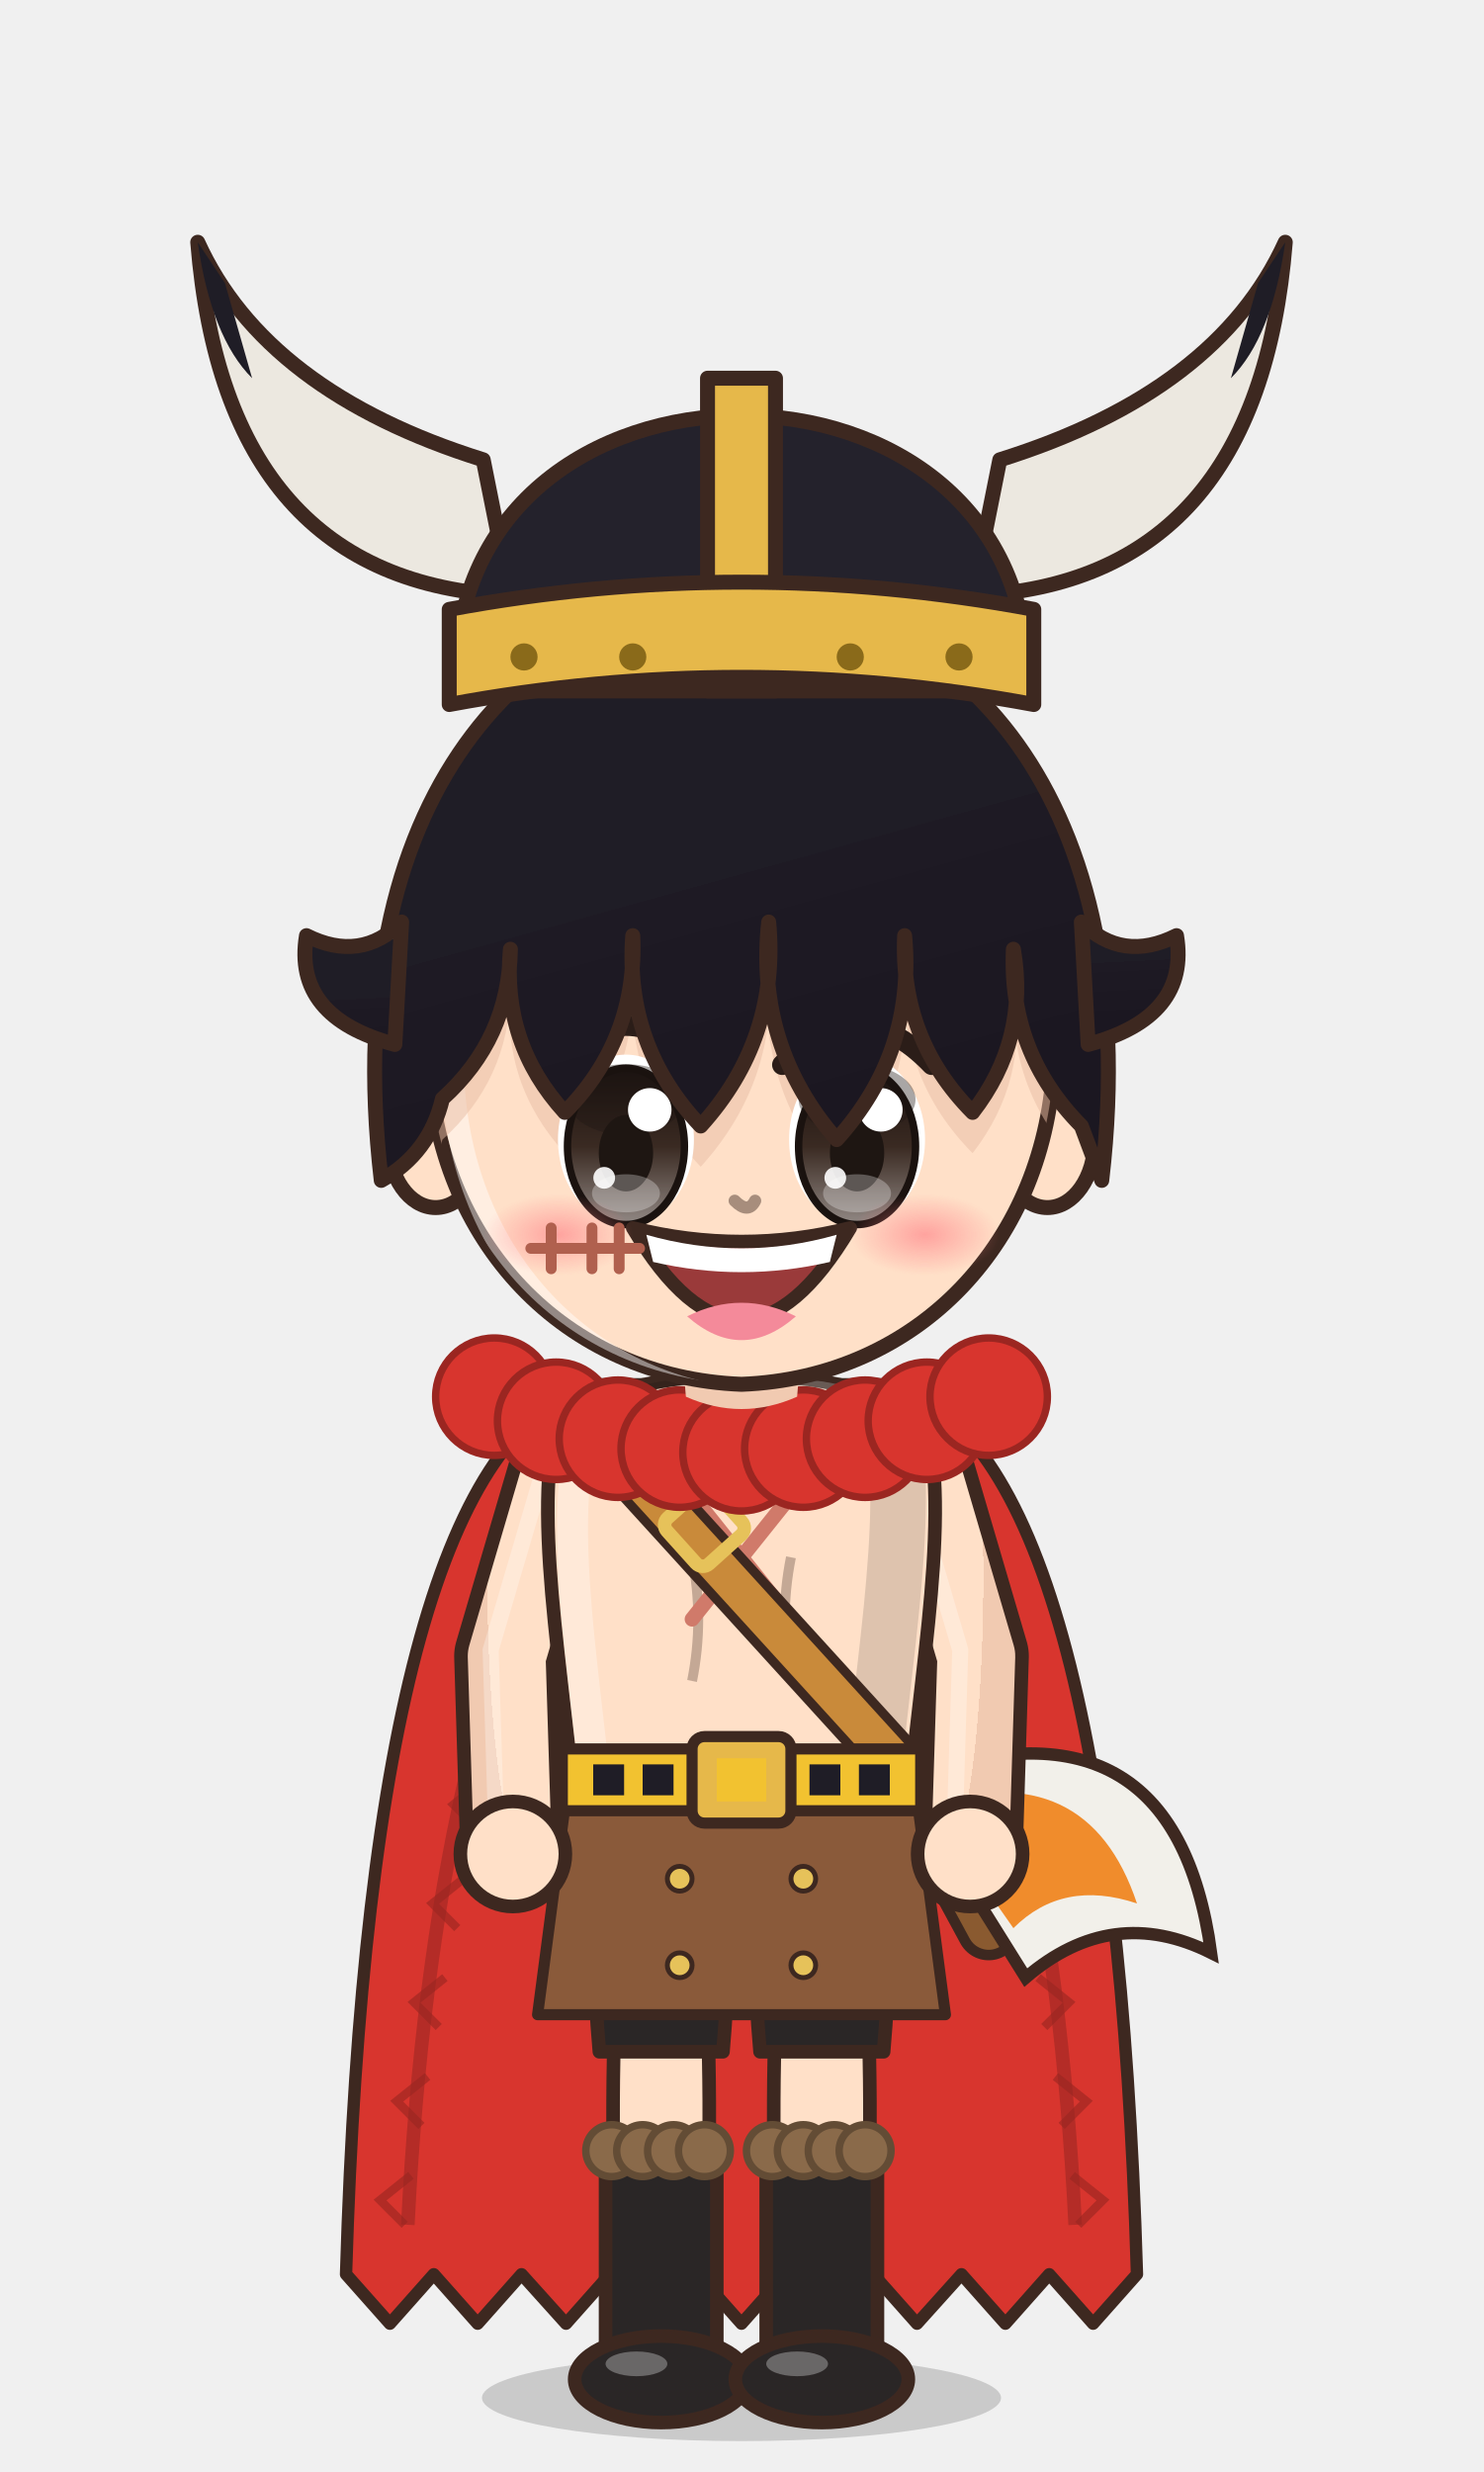
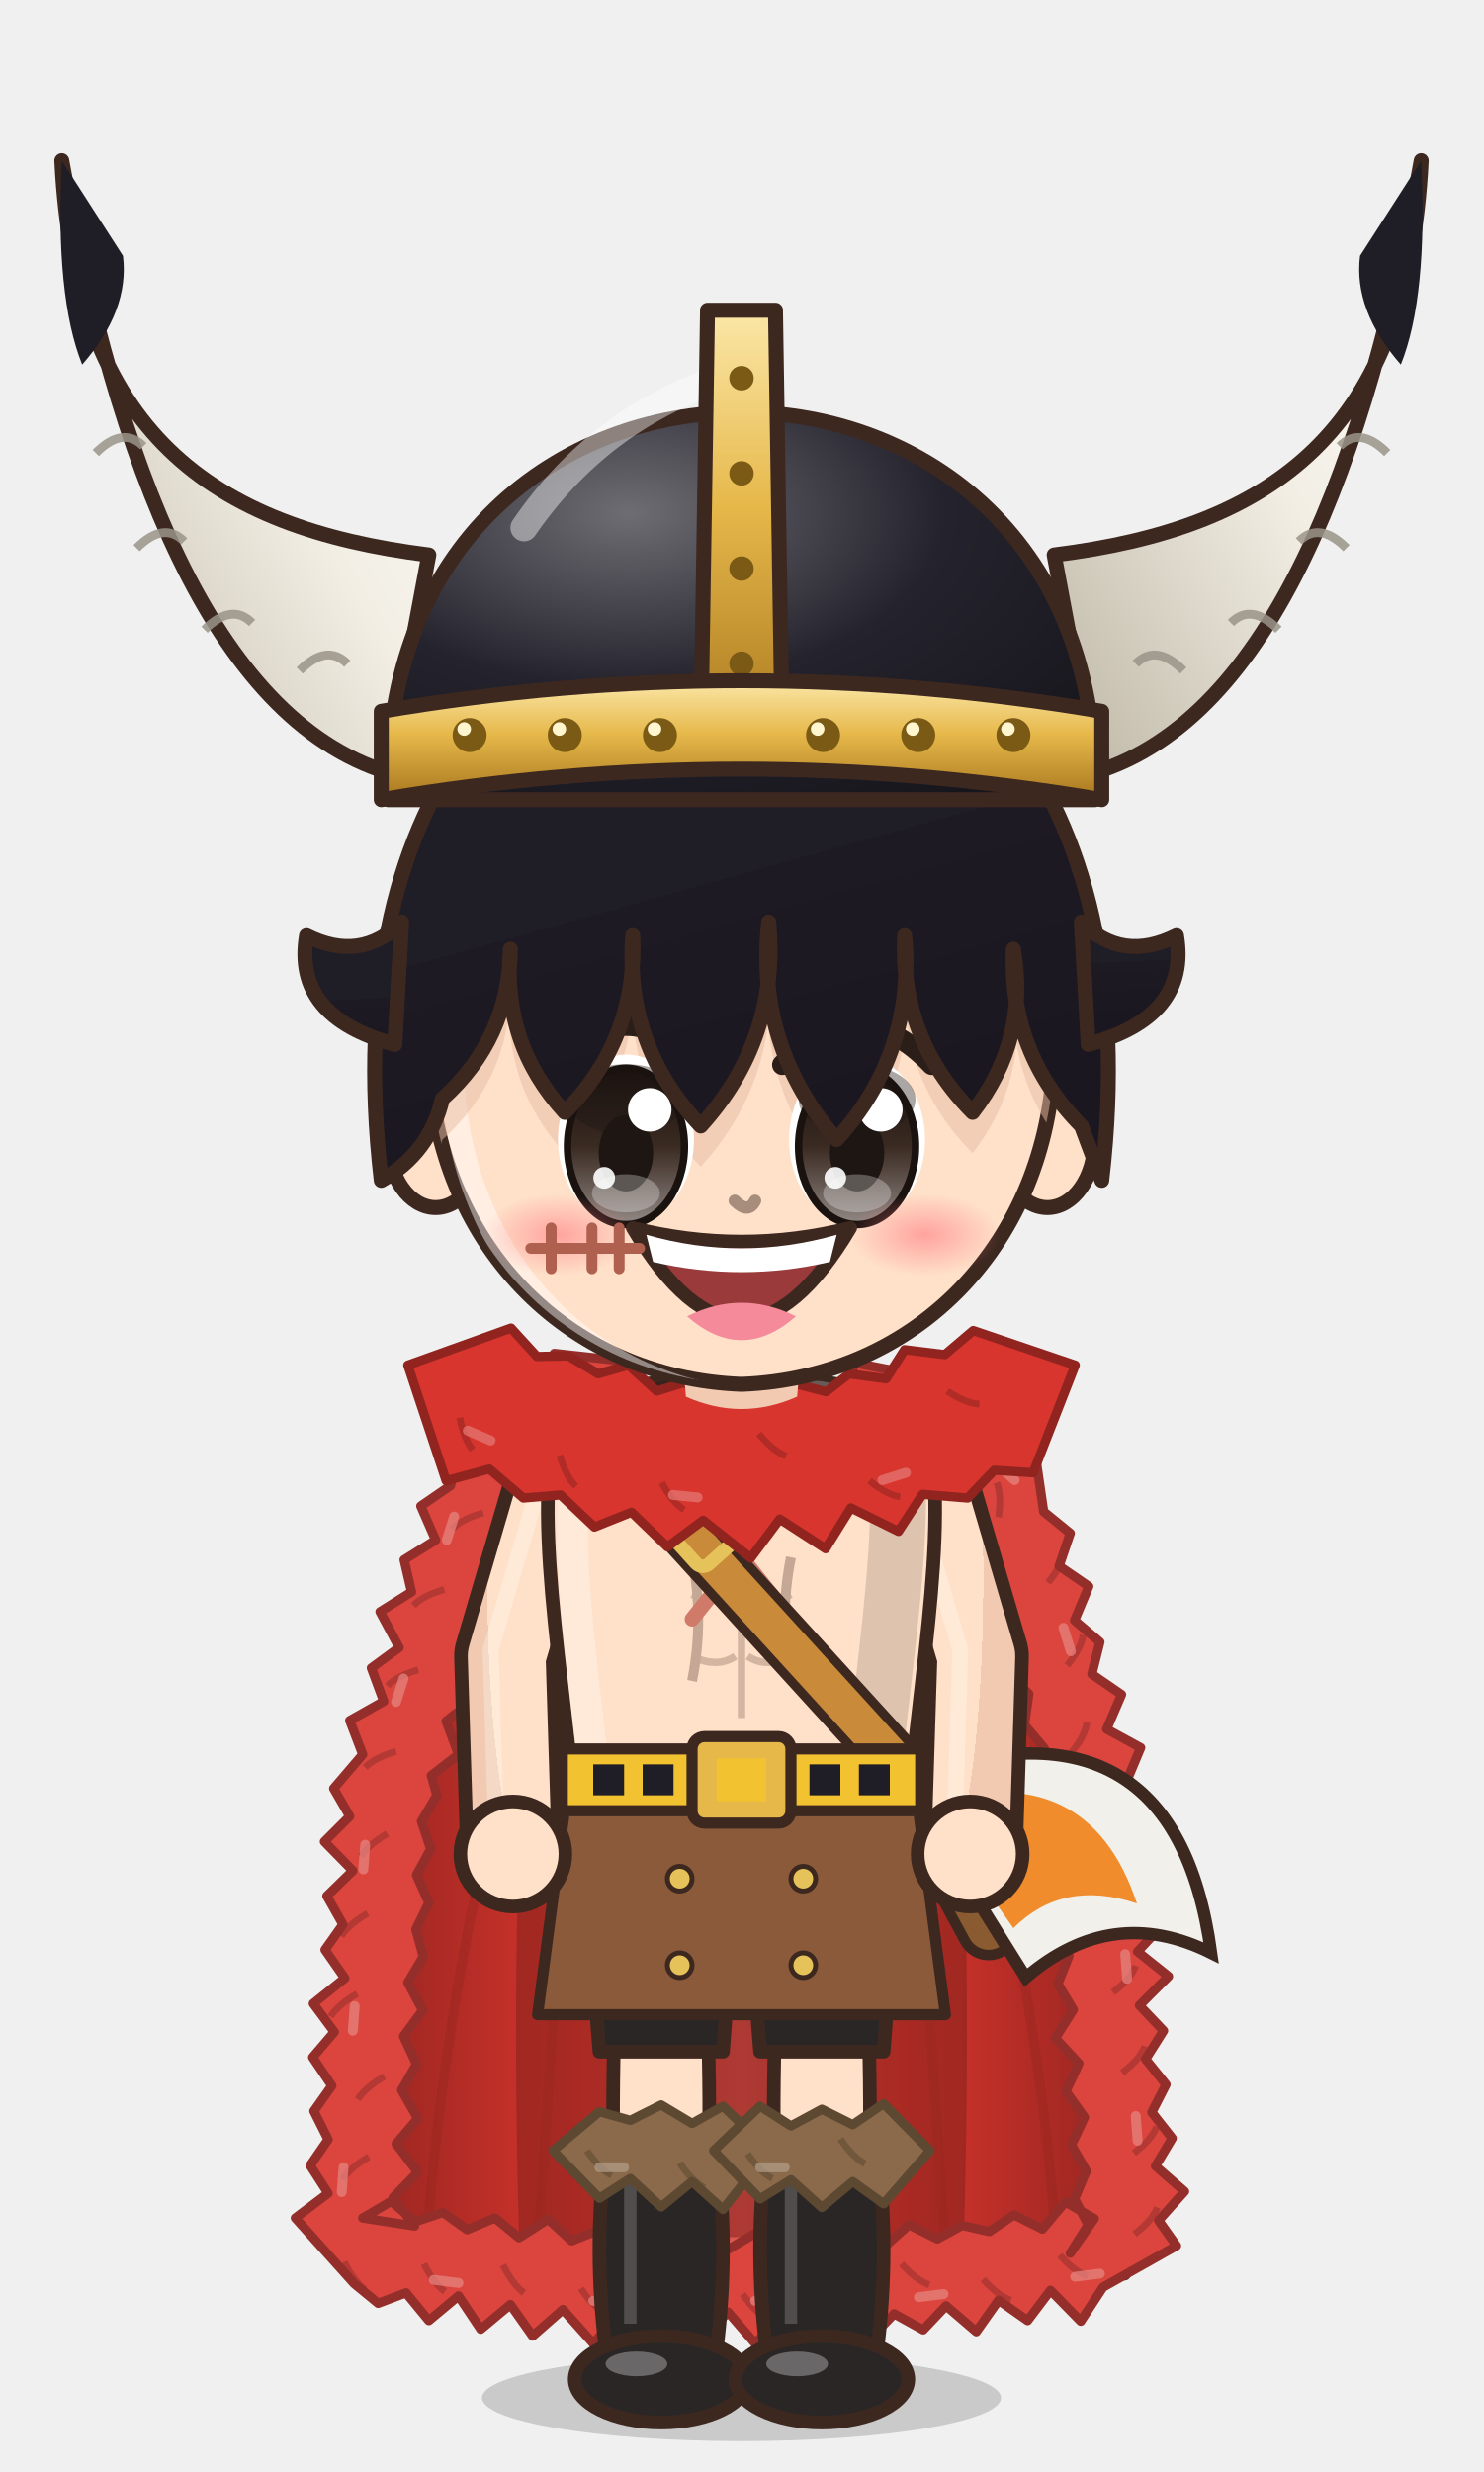
<svg xmlns="http://www.w3.org/2000/svg" viewBox="-120 -180 240 400" width="86.4" height="144.0">
  <defs>
    <linearGradient id="hair259" x1="0" y1="0" x2=".35" y2="1">
      <stop offset="0" stop-color="#424148" />
      <stop offset=".16" stop-color="#424148" />
      <stop offset=".16" stop-color="#1f1d26" />
      <stop offset=".58" stop-color="#1f1d26" />
      <stop offset=".58" stop-color="#1e1a24" />
      <stop offset="1" stop-color="#1b1721" />
    </linearGradient>
    <radialGradient id="skin259" cx=".4" cy=".32" r=".85">
      <stop offset="0" stop-color="#ffe0c8" />
      <stop offset=".84" stop-color="#ffe0c8" />
      <stop offset=".84" stop-color="#f1cab1" />
      <stop offset="1" stop-color="#f1cab1" />
    </radialGradient>
    <linearGradient id="cloth259" x1="0" y1="0" x2=".45" y2="1">
      <stop offset="0" stop-color="#ffe4d0" />
      <stop offset=".16" stop-color="#ffe4d0" />
      <stop offset=".16" stop-color="#ffe0c8" />
      <stop offset=".6" stop-color="#ffe0c8" />
      <stop offset=".6" stop-color="#eed5cb" />
      <stop offset="1" stop-color="#dac3ba" />
    </linearGradient>
    <linearGradient id="iris259" x1="0" y1="0" x2="0" y2="1">
      <stop offset="0" stop-color="#1a120f" />
      <stop offset=".5" stop-color="#3a2a22" />
      <stop offset="1" stop-color="#928985" />
    </linearGradient>
    <linearGradient id="gold259" x1="0" y1="0" x2="1" y2="1">
      <stop offset="0" stop-color="#f6d27a" />
      <stop offset=".55" stop-color="#d9a63a" />
      <stop offset="1" stop-color="#a8761e" />
    </linearGradient>
    <linearGradient id="steel259" x1="0" y1="0" x2="1" y2="1">
      <stop offset="0" stop-color="#e4e8ee" />
      <stop offset=".5" stop-color="#9aa3ad" />
      <stop offset="1" stop-color="#5a606a" />
    </linearGradient>
    <linearGradient id="beard259" x1="0" y1="0" x2="0" y2="1">
      <stop offset="0" stop-color="#e6e6ea" />
      <stop offset="1" stop-color="#b8b8c2" />
    </linearGradient>
    <radialGradient id="hawkiris259" cx=".45" cy=".4" r=".7">
      <stop offset="0" stop-color="#ffe27a" />
      <stop offset=".6" stop-color="#e8a52a" />
      <stop offset="1" stop-color="#9a5a12" />
    </radialGradient>
    <linearGradient id="straw259" x1="0" y1="0" x2=".3" y2="1">
      <stop offset="0" stop-color="#ffe7aa" />
      <stop offset=".16" stop-color="#ffe7aa" />
      <stop offset=".16" stop-color="#ffe39a" />
      <stop offset=".58" stop-color="#ffe39a" />
      <stop offset=".58" stop-color="#e9b456" />
      <stop offset="1" stop-color="#d6a54f" />
    </linearGradient>
    <radialGradient id="blush259">
      <stop offset="0" stop-color="#ff7f86" stop-opacity=".9" />
      <stop offset="1" stop-color="#ff7f86" stop-opacity="0" />
    </radialGradient>
    <clipPath id="face259">
      <path d="M -46,-4 C -47,-38 -25,-55 0,-55 C 25,-55 47,-38 46,-4 C 45,23 26,43 0,44 C -26,43 -45,23 -46,-4 Z" />
    </clipPath>
    <clipPath id="torso259">
      <path d="M -30,50 C -34,68 -28,94 -26,124 L 26,124 C 28,94 34,68 30,50 C 18,40 -18,40 -30,50 Z" />
    </clipPath>
  </defs>
  <ellipse cx="0" cy="208" rx="42" ry="7" fill="#000000" opacity=".16" />
  <g transform="translate(0,44.0) scale(1.100,1.100) translate(0,-44)" />
  <g transform="translate(0,205) scale(1,1) translate(0,-205)">
-     <path d="M -24,44 Q -60,54 -64,188 L -64.0,188.0 L -56.9,196.0 L -49.8,188.0 L -42.7,196.0 L -35.6,188.0 L -28.4,196.0 L -21.3,188.0 L -14.2,196.0 L -7.1,188.0 L 0.0,196.0 L 7.1,188.0 L 14.2,196.0 L 21.3,188.0 L 28.4,196.0 L 35.6,188.0 L 42.7,196.0 L 49.8,188.0 L 56.9,196.0 L 64.0,188.0 Q 60,54 24,44 Z" fill="#d8352e" stroke="#3d2820" stroke-width="2" stroke-linejoin="round" />
-     <path d="M -54,180 Q -50,100 -26,56" stroke="#972520" stroke-width="2.2" fill="none" opacity=".55" />
-     <path d="M 54,180 Q 50,100 26,56" stroke="#972520" stroke-width="2.2" fill="none" opacity=".55" />
-     <path d="M -33.5,76 l -5,4 l 4,4" stroke="#972520" stroke-width="1.4" fill="none" opacity=".6" />
-     <path d="M -37.9,92 l -5,4 l 4,4" stroke="#972520" stroke-width="1.4" fill="none" opacity=".6" />
-     <path d="M -41.6,108 l -5,4 l 4,4" stroke="#972520" stroke-width="1.4" fill="none" opacity=".6" />
-     <path d="M -45.0,124 l -5,4 l 4,4" stroke="#972520" stroke-width="1.4" fill="none" opacity=".6" />
-     <path d="M -48.0,140 l -5,4 l 4,4" stroke="#972520" stroke-width="1.4" fill="none" opacity=".6" />
-     <path d="M -50.8,156 l -5,4 l 4,4" stroke="#972520" stroke-width="1.4" fill="none" opacity=".6" />
-     <path d="M -53.5,172 l -5,4 l 4,4" stroke="#972520" stroke-width="1.4" fill="none" opacity=".6" />
-     <path d="M 33.5,76 l 5,4 l -4,4" stroke="#972520" stroke-width="1.4" fill="none" opacity=".6" />
-     <path d="M 37.9,92 l 5,4 l -4,4" stroke="#972520" stroke-width="1.4" fill="none" opacity=".6" />
-     <path d="M 41.6,108 l 5,4 l -4,4" stroke="#972520" stroke-width="1.4" fill="none" opacity=".6" />
-     <path d="M 45.0,124 l 5,4 l -4,4" stroke="#972520" stroke-width="1.4" fill="none" opacity=".6" />
-     <path d="M 48.0,140 l 5,4 l -4,4" stroke="#972520" stroke-width="1.4" fill="none" opacity=".6" />
-     <path d="M 50.8,156 l 5,4 l -4,4" stroke="#972520" stroke-width="1.4" fill="none" opacity=".6" />
-     <path d="M 53.5,172 l 5,4 l -4,4" stroke="#972520" stroke-width="1.4" fill="none" opacity=".6" />
+     <defs>
+       <linearGradient id="cp259" x1="0" y1="0" x2="1" y2="0">
+         <stop offset="0" stop-color="#972520" />
+         <stop offset=".3" stop-color="#d8352e" />
+         <stop offset=".5" stop-color="#df5953" />
+         <stop offset=".7" stop-color="#d8352e" />
+         <stop offset="1" stop-color="#972520" />
+       </linearGradient>
+     </defs>
+     <path d="M -22,44 C -48.0,54 -60,100 -62,188 L 62,188 C 60,100 48.0,54 22,44 Z" fill="url(#cp259)" stroke="#3d2820" stroke-width="2" stroke-linejoin="round" />
+     <path d="M -22,46 C -34,60 -38,110 -36,182 L 36,182 C 38,110 34,60 22,46 Z" fill="#85201c" opacity=".55" />
+     <path d="M -33.0,184 Q -29.0,124.0 -24,58" stroke="#972520" stroke-width="1.6" fill="none" opacity=".45" />
+     <path d="M -51.0,184 Q -47.0,124.0 -24,58" stroke="#972520" stroke-width="1.6" fill="none" opacity=".45" />
+     <path d="M 33.0,184 Q 29.0,124.0 24,58" stroke="#972520" stroke-width="1.6" fill="none" opacity=".45" />
+     <path d="M 51.0,184 Q 47.0,124.0 24,58" stroke="#972520" stroke-width="1.6" fill="none" opacity=".45" />
+     <path d="M -17.6,40.4 L -30.3,39.0 L -31.4,45.0 L -38.0,44.7 L -38.5,51.5 L -44.8,51.6 L -47.1,60.4 L -51.9,63.7 L -49.5,69.2 L -54.6,72.4 L -53.4,77.6 L -58.5,80.8 L -55.4,86.6 L -59.9,89.9 L -57.9,95.3 L -63.4,98.4 L -61.3,103.9 L -66.0,109.4 L -63.4,113.9 L -67.5,118.0 L -62.9,122.7 L -67.1,126.8 L -64.5,131.4 L -67.4,135.5 L -64.2,140.1 L -69.3,144.2 L -65.9,148.8 L -69.4,152.9 L -66.3,157.5 L -69.2,161.6 L -66.9,166.2 L -69.8,170.4 L -66.9,174.9 L -72.2,178.9 L -62.7,189.5 L -58.8,192.7 L -54.3,191.0 L -50.6,195.5 L -45.8,191.5 L -42.2,196.9 L -37.4,192.9 L -33.8,198.0 L -28.9,193.7 L -24.0,199.2 L -19.6,194.3 L -15.3,198.5 L -10.9,195.3 L -6.5,198.9 L -2.2,194.1 L 2.2,199.2 L 6.5,194.9 L 10.9,197.7 L 15.3,194.1 L 19.6,199.7 L 24.7,194.4 L 29.4,197.0 L 33.1,193.1 L 38.0,197.3 L 41.6,192.2 L 46.3,195.5 L 50.0,190.6 L 54.9,195.6 L 58.5,190.1 L 70.4,183.4 L 67.5,179.3 L 71.7,174.6 L 67.0,170.5 L 69.7,166.0 L 66.4,161.8 L 68.7,157.3 L 65.4,153.2 L 68.3,148.6 L 64.4,144.5 L 69.1,139.8 L 64.1,135.8 L 68.5,131.1 L 64.3,127.0 L 66.4,122.5 L 63.0,118.3 L 67.9,113.6 L 62.3,108.3 L 64.6,102.8 L 59.1,99.8 L 61.5,94.2 L 56.7,90.9 L 58.0,85.7 L 53.9,82.2 L 56.2,76.7 L 51.4,73.4 L 53.2,68.1 L 48.9,64.6 L 47.6,55.7 L 42.0,54.8 L 40.7,49.0 L 34.7,48.5 L 33.6,42.5 L 27.3,42.3 L 17.6,40.4 L 20.7,49.7 L 21.8,55.7 L 27.9,56.1 L 29.8,61.3 L 35.0,62.6 L 36.5,68.2 L 38.6,67.9 L 36.8,73.2 L 41.1,76.7 L 40.6,81.6 L 44.0,85.3 L 42.9,90.5 L 46.5,94.1 L 45.8,99.1 L 49.0,102.9 L 48.0,108.0 L 51.8,111.6 L 48.9,114.9 L 52.6,119.0 L 49.1,123.7 L 52.7,127.8 L 50.9,132.3 L 53.0,136.5 L 51.2,141.0 L 53.7,145.2 L 50.8,149.8 L 54.6,153.9 L 52.5,158.4 L 55.5,162.6 L 53.4,167.1 L 55.8,171.3 L 53.9,175.8 L 56.1,180.0 L 53.2,184.6 L 57.1,179.0 L 52.4,176.3 L 48.7,180.7 L 44.1,178.4 L 40.1,181.1 L 35.7,180.1 L 31.7,182.3 L 27.1,180.0 L 23.3,183.4 L 19.6,181.2 L 15.3,184.0 L 10.9,180.7 L 6.5,183.8 L 2.2,181.4 L -2.2,184.0 L -6.5,181.0 L -10.9,183.1 L -15.3,180.8 L -19.6,183.4 L -24.0,181.2 L -27.5,182.6 L -31.3,179.1 L -36.0,182.1 L -39.9,178.9 L -44.4,180.8 L -48.3,178.0 L -52.8,179.5 L -56.7,176.2 L -61.3,178.9 L -52.9,180.2 L -56.4,175.6 L -52.4,171.5 L -55.9,166.9 L -52.4,162.8 L -55.0,158.2 L -52.6,154.0 L -54.7,149.5 L -51.6,145.3 L -54.0,140.8 L -51.5,136.6 L -52.7,132.2 L -50.6,127.9 L -52.6,123.4 L -50.3,119.2 L -51.8,114.7 L -49.3,110.5 L -50.2,107.3 L -45.8,103.9 L -47.8,98.5 L -43.4,95.1 L -44.6,89.9 L -41.5,86.1 L -41.8,81.2 L -38.3,77.5 L -39.6,72.3 L -36.4,68.6 L -37.0,63.6 L -32.6,65.3 L -31.0,59.8 L -26.3,57.9 L -24.1,53.1 L -18.7,51.9 Z" fill="#db453e" stroke="#942e2a" stroke-width="1.5" stroke-linejoin="round" />
+     <path d="M -21.1,46.3 q -3.5,-0.9 -5.6,-0.3" stroke="#942e2a" stroke-width="1.1" fill="none" opacity=".55" />
+     <path d="M -26.2,43.5 l -3.0,2.7" stroke="#e78681" stroke-width="1.6" stroke-linecap="round" opacity=".7" />
+     <path d="M -33.5,54.1 q -3.5,-0.9 -5.6,-0.3" stroke="#942e2a" stroke-width="1.1" fill="none" opacity=".55" />
+     <path d="M -41.8,64.8 q -3.5,1.0 -5.0,2.6" stroke="#942e2a" stroke-width="1.1" fill="none" opacity=".55" />
+     <path d="M -46.5,65.4 l -1.2,3.8" stroke="#e78681" stroke-width="1.6" stroke-linecap="round" opacity=".7" />
+     <path d="M -48.1,77.2 q -3.5,1.0 -5.0,2.6" stroke="#942e2a" stroke-width="1.1" fill="none" opacity=".55" />
+     <path d="M -52.3,90.2 q -3.5,1.0 -5.0,2.6" stroke="#942e2a" stroke-width="1.1" fill="none" opacity=".55" />
+     <path d="M -54.7,91.6 l -1.2,3.8" stroke="#e78681" stroke-width="1.6" stroke-linecap="round" opacity=".7" />
+     <path d="M -55.9,103.4 q -3.5,1.0 -5.0,2.6" stroke="#942e2a" stroke-width="1.1" fill="none" opacity=".55" />
+     <path d="M -57.3,116.7 q -3.1,1.8 -4.3,3.7" stroke="#942e2a" stroke-width="1.1" fill="none" opacity=".55" />
+     <path d="M -60.9,118.5 l -0.3,4.0" stroke="#e78681" stroke-width="1.6" stroke-linecap="round" opacity=".7" />
+     <path d="M -60.5,129.6 q -3.1,1.8 -4.3,3.7" stroke="#942e2a" stroke-width="1.1" fill="none" opacity=".55" />
+     <path d="M -62.2,142.6 q -3.1,1.8 -4.3,3.7" stroke="#942e2a" stroke-width="1.1" fill="none" opacity=".55" />
+     <path d="M -62.6,144.6 l -0.3,4.0" stroke="#e78681" stroke-width="1.6" stroke-linecap="round" opacity=".7" />
+     <path d="M -57.8,156.0 q -3.1,1.8 -4.3,3.7" stroke="#942e2a" stroke-width="1.1" fill="none" opacity=".55" />
+     <path d="M -60.3,169.0 q -3.1,1.8 -4.3,3.7" stroke="#942e2a" stroke-width="1.1" fill="none" opacity=".55" />
+     <path d="M -64.4,170.7 l -0.3,4.0" stroke="#e78681" stroke-width="1.6" stroke-linecap="round" opacity=".7" />
+     <path d="M -64.3,186.0 q 1.6,3.2 3.4,4.5" stroke="#942e2a" stroke-width="1.1" fill="none" opacity=".55" />
+     <path d="M -51.4,186.3 q 1.6,3.2 3.4,4.5" stroke="#942e2a" stroke-width="1.1" fill="none" opacity=".55" />
+     <path d="M -49.8,188.9 l 4.0,0.5" stroke="#e78681" stroke-width="1.6" stroke-linecap="round" opacity=".7" />
+     <path d="M -38.6,186.5 q 1.6,3.2 3.4,4.5" stroke="#942e2a" stroke-width="1.1" fill="none" opacity=".55" />
+     <path d="M -26.0,190.3 q 2.0,3.0 4.0,4.0" stroke="#942e2a" stroke-width="1.1" fill="none" opacity=".55" />
+     <path d="M -24.0,192.3 l 4.0,0.0" stroke="#e78681" stroke-width="1.6" stroke-linecap="round" opacity=".7" />
+     <path d="M -12.9,187.6 q 2.0,3.0 4.0,4.0" stroke="#942e2a" stroke-width="1.1" fill="none" opacity=".55" />
+     <path d="M 0.2,191.2 q 2.0,3.0 4.0,4.0" stroke="#942e2a" stroke-width="1.1" fill="none" opacity=".55" />
+     <path d="M 2.2,192.3 l 4.0,0.0" stroke="#e78681" stroke-width="1.6" stroke-linecap="round" opacity=".7" />
+     <path d="M 13.3,186.4 q 2.0,3.0 4.0,4.0" stroke="#942e2a" stroke-width="1.1" fill="none" opacity=".55" />
+     <path d="M 25.9,186.3 q 2.4,2.7 4.5,3.4" stroke="#942e2a" stroke-width="1.1" fill="none" opacity=".55" />
+     <path d="M 28.7,191.7 l 4.0,-0.5" stroke="#e78681" stroke-width="1.6" stroke-linecap="round" opacity=".7" />
+     <path d="M 39.1,188.8 q 2.4,2.7 4.5,3.4" stroke="#942e2a" stroke-width="1.1" fill="none" opacity=".55" />
+     <path d="M 51.5,184.9 q 2.4,2.7 4.5,3.4" stroke="#942e2a" stroke-width="1.1" fill="none" opacity=".55" />
+     <path d="M 54.0,188.4 l 4.0,-0.5" stroke="#e78681" stroke-width="1.6" stroke-linecap="round" opacity=".7" />
+     <path d="M 63.6,181.5 q 2.9,-2.2 3.7,-4.3" stroke="#942e2a" stroke-width="1.1" fill="none" opacity=".55" />
+     <path d="M 63.5,168.4 q 2.9,-2.2 3.7,-4.3" stroke="#942e2a" stroke-width="1.1" fill="none" opacity=".55" />
+     <path d="M 64.1,166.4 l -0.3,-4.0" stroke="#e78681" stroke-width="1.6" stroke-linecap="round" opacity=".7" />
+     <path d="M 61.6,155.4 q 2.9,-2.2 3.7,-4.3" stroke="#942e2a" stroke-width="1.1" fill="none" opacity=".55" />
+     <path d="M 60.1,142.4 q 2.9,-2.2 3.7,-4.3" stroke="#942e2a" stroke-width="1.1" fill="none" opacity=".55" />
+     <path d="M 62.4,140.2 l -0.3,-4.0" stroke="#e78681" stroke-width="1.6" stroke-linecap="round" opacity=".7" />
+     <path d="M 57.0,129.5 q 2.9,-2.2 3.7,-4.3" stroke="#942e2a" stroke-width="1.1" fill="none" opacity=".55" />
+     <path d="M 57.5,116.3 q 2.9,-2.2 3.7,-4.3" stroke="#942e2a" stroke-width="1.1" fill="none" opacity=".55" />
+     <path d="M 60.6,114.1 l -0.3,-4.0" stroke="#e78681" stroke-width="1.6" stroke-linecap="round" opacity=".7" />
+     <path d="M 53.3,103.7 q 2.3,-2.8 2.6,-5.0" stroke="#942e2a" stroke-width="1.1" fill="none" opacity=".55" />
+     <path d="M 52.7,89.5 q 2.3,-2.8 2.6,-5.0" stroke="#942e2a" stroke-width="1.1" fill="none" opacity=".55" />
+     <path d="M 53.3,87.2 l -1.2,-3.8" stroke="#e78681" stroke-width="1.6" stroke-linecap="round" opacity=".7" />
+     <path d="M 49.6,76.1 q 2.3,-2.8 2.6,-5.0" stroke="#942e2a" stroke-width="1.1" fill="none" opacity=".55" />
+     <path d="M 41.6,65.5 q 0.5,-3.6 -0.3,-5.6" stroke="#942e2a" stroke-width="1.1" fill="none" opacity=".55" />
+     <path d="M 44.2,59.5 l -3.0,-2.7" stroke="#e78681" stroke-width="1.6" stroke-linecap="round" opacity=".7" />
+     <path d="M 32.8,53.6 q 0.5,-3.6 -0.3,-5.6" stroke="#942e2a" stroke-width="1.1" fill="none" opacity=".55" />
    <path d="M -50,-34 L 40,132" stroke="#3d2820" stroke-width="10.4" stroke-linecap="round" />
    <path d="M -50,-34 L 40,132" stroke="#8a5a30" stroke-width="7" stroke-linecap="round" />
    <path d="M 26,108 Q 70,92 76,136 Q 60,128 46,140 Z" fill="#f2f0ea" stroke="#3d2820" stroke-width="2" />
    <path d="M 30,112 Q 56,104 64,128 Q 52,124 44,132 Z" fill="#f08c2c" />
    <path d="M -20.5,146 Q -21.5,174.0 -19,202 L -7,202 Q -4.5,174.0 -5.5,146 Z" fill="url(#skin259)" stroke="#3d2820" stroke-width="2.2" stroke-linejoin="round" />
    <path d="M -23.5,118 Q -24.5,135.0 -23,152 L -3,152 Q -1.5,135.0 -2.5,118 Z" fill="#2a2626" stroke="#3d2820" stroke-width="2.2" stroke-linejoin="round" />
-     <path d="M -22,168 L -4,168 L -4,202 L -22,202 Z" fill="#2a2626" stroke="#3d2820" stroke-width="2.2" stroke-linejoin="round" />
-     <circle cx="-21.0" cy="168.0" r="4.2" fill="#8a6a4a" stroke="#634c35" stroke-width="1.2" />
-     <circle cx="-16.0" cy="168.0" r="4.2" fill="#8a6a4a" stroke="#634c35" stroke-width="1.2" />
-     <circle cx="-11.0" cy="168.0" r="4.2" fill="#8a6a4a" stroke="#634c35" stroke-width="1.2" />
-     <circle cx="-6.0" cy="168.0" r="4.2" fill="#8a6a4a" stroke="#634c35" stroke-width="1.2" />
+     <path d="M -22,168 Q -24,184.0 -22,200 L -4,200 Q -2,184.0 -4,168 Z" fill="#2a2626" stroke="#3d2820" stroke-width="2.2" stroke-linejoin="round" />
+     <path d="M -18,172 L -18,196" stroke="#ffffff" stroke-width="2" opacity=".18" />
+     <path d="M -30.5,168.0 L -23.0,175.7 L -18.0,172.5 L -13.0,177.1 L -8.0,173.0 L -3.0,177.5 L 4.5,168.0 L -3.0,160.8 L -8.0,163.6 L -13.0,160.6 L -18.0,163.1 L -23.0,161.7 Z" fill="#8a6a4a" stroke="#5d4832" stroke-width="1.5" stroke-linejoin="round" />
+     <path d="M -25.0,168.0 q 2.0,3.0 4.0,4.0" stroke="#5d4832" stroke-width="1.1" fill="none" opacity=".55" />
+     <path d="M -23.0,170.7 l 4.0,0.0" stroke="#b29e89" stroke-width="1.6" stroke-linecap="round" opacity=".7" />
+     <path d="M -10.0,170.0 q 2.0,3.0 4.0,4.0" stroke="#5d4832" stroke-width="1.1" fill="none" opacity=".55" />
    <ellipse cx="-13" cy="205" rx="14" ry="7" fill="#2a2626" stroke="#3d2820" stroke-width="2.2" stroke-linejoin="round" />
    <ellipse cx="-17" cy="202.5" rx="5" ry="2" fill="#ffffff" opacity=".3" />
    <path d="M 5.5,146 Q 4.5,174.0 7,202 L 19,202 Q 21.5,174.0 20.5,146 Z" fill="url(#skin259)" stroke="#3d2820" stroke-width="2.2" stroke-linejoin="round" />
    <path d="M 2.5,118 Q 1.5,135.0 3,152 L 23,152 Q 24.5,135.0 23.5,118 Z" fill="#2a2626" stroke="#3d2820" stroke-width="2.2" stroke-linejoin="round" />
-     <path d="M 4,168 L 22,168 L 22,202 L 4,202 Z" fill="#2a2626" stroke="#3d2820" stroke-width="2.2" stroke-linejoin="round" />
-     <circle cx="5.0" cy="168.0" r="4.2" fill="#8a6a4a" stroke="#634c35" stroke-width="1.2" />
-     <circle cx="10.0" cy="168.0" r="4.2" fill="#8a6a4a" stroke="#634c35" stroke-width="1.2" />
-     <circle cx="15.0" cy="168.0" r="4.2" fill="#8a6a4a" stroke="#634c35" stroke-width="1.2" />
-     <circle cx="20.0" cy="168.0" r="4.2" fill="#8a6a4a" stroke="#634c35" stroke-width="1.2" />
+     <path d="M 4,168 Q 2,184.0 4,200 L 22,200 Q 24,184.0 22,168 Z" fill="#2a2626" stroke="#3d2820" stroke-width="2.2" stroke-linejoin="round" />
+     <path d="M 8,172 L 8,196" stroke="#ffffff" stroke-width="2" opacity=".18" />
+     <path d="M -4.5,168.0 L 3.0,175.8 L 8.0,172.7 L 13.0,177.2 L 18.0,173.0 L 23.0,176.6 L 30.5,168.0 L 23.0,160.4 L 18.0,163.8 L 13.0,161.3 L 8.0,164.0 L 3.0,160.8 Z" fill="#8a6a4a" stroke="#5d4832" stroke-width="1.5" stroke-linejoin="round" />
+     <path d="M 1.0,168.5 q 2.0,3.0 4.0,4.0" stroke="#5d4832" stroke-width="1.1" fill="none" opacity=".55" />
+     <path d="M 3.0,170.7 l 4.0,0.0" stroke="#b29e89" stroke-width="1.6" stroke-linecap="round" opacity=".7" />
+     <path d="M 16.0,166.1 q 2.0,3.0 4.0,4.0" stroke="#5d4832" stroke-width="1.1" fill="none" opacity=".55" />
    <ellipse cx="13" cy="205" rx="14" ry="7" fill="#2a2626" stroke="#3d2820" stroke-width="2.2" stroke-linejoin="round" />
    <ellipse cx="9" cy="202.5" rx="5" ry="2" fill="#ffffff" opacity=".3" />
    <path d="M -28,54 L -38,88 L -37,120" stroke="#3d2820" stroke-width="17" fill="none" stroke-linecap="round" stroke-linejoin="round" />
    <path d="M -28,54 L -38,88 L -37,120" stroke="url(#skin259)" stroke-width="12.6" fill="none" stroke-linecap="round" stroke-linejoin="round" />
    <path d="M -28,54 L -38,88 L -37,120" transform="translate(-2.6,-1)" stroke="#ffffff" stroke-width="2.6" fill="none" stroke-linecap="round" stroke-linejoin="round" opacity=".28" />
    <path d="M 28,54 L 38,88 L 37,120" stroke="#3d2820" stroke-width="17" fill="none" stroke-linecap="round" stroke-linejoin="round" />
    <path d="M 28,54 L 38,88 L 37,120" stroke="url(#skin259)" stroke-width="12.6" fill="none" stroke-linecap="round" stroke-linejoin="round" />
    <path d="M 28,54 L 38,88 L 37,120" transform="translate(-2.6,-1)" stroke="#ffffff" stroke-width="2.6" fill="none" stroke-linecap="round" stroke-linejoin="round" opacity=".28" />
    <path d="M -30,50 C -34,68 -28,94 -26,124 L 26,124 C 28,94 34,68 30,50 C 18,40 -18,40 -30,50 Z" fill="url(#skin259)" stroke="#3d2820" stroke-width="2.2" stroke-linejoin="round" />
    <path d="M -8,72 Q -6,82 -8,92 M 8,72 Q 6,82 8,92" stroke="#c4a895" stroke-width="1.6" fill="none" />
    <g clip-path="url(#torso259)">
      <path d="M -30,50 C -34,68 -28,94 -26,124 L 26,124 C 28,94 34,68 30,50 C 18,40 -18,40 -30,50 Z" transform="translate(4,3)" fill="none" stroke="#ffffff" stroke-width="5" opacity=".3" />
      <path d="M -30,50 C -34,68 -28,94 -26,124 L 26,124 C 28,94 34,68 30,50 C 18,40 -18,40 -30,50 Z" transform="translate(-6,-2)" fill="none" stroke="#000000" stroke-width="9" opacity=".13" />
    </g>
+     <path d="M -22,60 Q -12,70 -2,64 M 2,64 Q 12,70 22,60" stroke="#c4a895" stroke-width="1.6" fill="none" stroke-linecap="round" />
+     <path d="M 0,70 L 0,98 M -8,78 Q -4,80 -1,78 M 1,78 Q 4,80 8,78 M -8,88 Q -4,90 -1,88 M 1,88 Q 4,90 8,88" stroke="#c4a895" stroke-width="1.2" fill="none" opacity=".75" />
    <path d="M -8,62 L 8,82 M 8,62 L -8,82" stroke="#d07a6a" stroke-width="2.4" stroke-linecap="round" />
    <path d="M -28,108 L 28,108 L 33,146 L 33.0,146.0 L 25.7,146.0 L 18.3,146.0 L 11.0,146.0 L 3.7,146.0 L -3.7,146.0 L -11.0,146.0 L -18.3,146.0 L -25.7,146.0 L -33.0,146.0 Z" fill="#8a5a3a" stroke="#3d2820" stroke-width="1.8" stroke-linejoin="round" />
    <circle cx="-10" cy="124" r="2" fill="#e6c25a" stroke="#3d2820" stroke-width=".8" />
    <circle cx="10" cy="124" r="2" fill="#e6c25a" stroke="#3d2820" stroke-width=".8" />
    <circle cx="-10" cy="138" r="2" fill="#e6c25a" stroke="#3d2820" stroke-width=".8" />
    <circle cx="10" cy="138" r="2" fill="#e6c25a" stroke="#3d2820" stroke-width=".8" />
    <path d="M -27,48 L 24,104" stroke="#3d2820" stroke-width="9" stroke-linecap="round" />
    <path d="M -27,48 L 24,104" stroke="#c98a3a" stroke-width="6" stroke-linecap="round" />
    <rect x="-11" y="62" width="10" height="10" rx="1.5" fill="none" stroke="#e6c25a" stroke-width="2.2" transform="rotate(48 -6 67)" />
    <rect x="-29" y="103" width="58" height="10" fill="#f2c230" stroke="#3d2820" stroke-width="1.8" />
    <rect x="-24" y="105.5" width="5" height="5" fill="#1f1d26" />
    <rect x="-16" y="105.5" width="5" height="5" fill="#1f1d26" />
    <rect x="11" y="105.5" width="5" height="5" fill="#1f1d26" />
    <rect x="19" y="105.5" width="5" height="5" fill="#1f1d26" />
    <rect x="-8" y="101" width="16" height="14" rx="2" fill="#e6b84a" stroke="#3d2820" stroke-width="1.8" />
    <rect x="-4" y="104.5" width="8" height="7" fill="#f2c230" />
-     <circle cx="-40.0" cy="46.0" r="9.5" fill="#d8352e" stroke="#9b2621" stroke-width="1.2" />
-     <circle cx="-30.0" cy="49.9" r="9.5" fill="#d8352e" stroke="#9b2621" stroke-width="1.2" />
-     <circle cx="-20.0" cy="52.8" r="9.5" fill="#d8352e" stroke="#9b2621" stroke-width="1.2" />
-     <circle cx="-10.0" cy="54.4" r="9.5" fill="#d8352e" stroke="#9b2621" stroke-width="1.2" />
-     <circle cx="0.0" cy="55.0" r="9.5" fill="#d8352e" stroke="#9b2621" stroke-width="1.2" />
-     <circle cx="10.0" cy="54.4" r="9.5" fill="#d8352e" stroke="#9b2621" stroke-width="1.2" />
-     <circle cx="20.0" cy="52.8" r="9.5" fill="#d8352e" stroke="#9b2621" stroke-width="1.2" />
-     <circle cx="30.0" cy="49.9" r="9.5" fill="#d8352e" stroke="#9b2621" stroke-width="1.2" />
-     <circle cx="40.0" cy="46.0" r="9.5" fill="#d8352e" stroke="#9b2621" stroke-width="1.2" />
+     <path d="M -54.0,40.9 L -47.8,59.6 L -40.8,57.7 L -35.3,62.4 L -29.3,61.9 L -23.8,67.1 L -17.8,64.7 L -12.0,70.3 L -6.2,66.0 L 1.5,72.1 L 6.2,65.8 L 13.6,70.6 L 17.7,64.0 L 25.4,67.8 L 29.3,61.8 L 36.6,62.4 L 40.9,57.9 L 47.2,58.3 L 54.0,40.9 L 37.5,35.3 L 32.9,39.2 L 26.4,38.4 L 23.4,43.1 L 17.4,42.3 L 13.7,45.2 L 7.9,43.7 L 4.2,46.4 L -1.2,45.4 L -4.2,46.5 L -9.3,43.7 L -13.7,45.1 L -18.3,40.9 L -23.2,42.3 L -28.0,39.4 L -33.1,39.5 L -37.3,34.9 Z" fill="#d8352e" stroke="#92241f" stroke-width="1.5" stroke-linejoin="round" />
+     <path d="M -45.6,49.4 q 0.7,3.5 2.1,5.2" stroke="#92241f" stroke-width="1.1" fill="none" opacity=".55" />
+     <path d="M -44.3,51.5 l 3.7,1.6" stroke="#e57b77" stroke-width="1.6" stroke-linecap="round" opacity=".7" />
+     <path d="M -29.4,55.5 q 1.0,3.5 2.6,5.0" stroke="#92241f" stroke-width="1.1" fill="none" opacity=".55" />
+     <path d="M -12.9,59.9 q 1.7,3.2 3.6,4.4" stroke="#92241f" stroke-width="1.1" fill="none" opacity=".55" />
+     <path d="M -11.1,61.9 l 4.0,0.4" stroke="#e57b77" stroke-width="1.6" stroke-linecap="round" opacity=".7" />
+     <path d="M 2.8,52.0 q 2.3,2.8 4.4,3.6" stroke="#92241f" stroke-width="1.1" fill="none" opacity=".55" />
+     <path d="M 20.7,59.6 q 2.8,2.3 5.0,2.6" stroke="#92241f" stroke-width="1.1" fill="none" opacity=".55" />
+     <path d="M 22.8,59.5 l 3.8,-1.2" stroke="#e57b77" stroke-width="1.6" stroke-linecap="round" opacity=".7" />
+     <path d="M 33.3,45.1 q 3.0,2.0 5.2,2.1" stroke="#92241f" stroke-width="1.1" fill="none" opacity=".55" />
    <circle cx="-37" cy="120" r="8.5" fill="url(#skin259)" stroke="#3d2820" stroke-width="2.2" />
    <circle cx="37" cy="120" r="8.5" fill="url(#skin259)" stroke="#3d2820" stroke-width="2.2" />
    <path d="M -10,34 L 10,34 L 9,46 Q 0,50 -9,46 Z" fill="#f1cab1" />
  </g>
  <g transform="translate(0,44.0) scale(1.100,1.100) translate(0,-44)">
    <ellipse cx="-45" cy="8" rx="7" ry="10" fill="url(#skin259)" stroke="#3d2820" stroke-width="2.2" stroke-linejoin="round" />
    <ellipse cx="45" cy="8" rx="7" ry="10" fill="url(#skin259)" stroke="#3d2820" stroke-width="2.2" stroke-linejoin="round" />
    <path d="M -46,-4 C -47,-38 -25,-55 0,-55 C 25,-55 47,-38 46,-4 C 45,23 26,43 0,44 C -26,43 -45,23 -46,-4 Z" fill="url(#skin259)" stroke="#3d2820" stroke-width="2.2" stroke-linejoin="round" />
    <g clip-path="url(#face259)">
      <path d="M -46,-4 C -47,-38 -25,-55 0,-55 C 25,-55 47,-38 46,-4 C 45,23 26,43 0,44 C -26,43 -45,23 -46,-4 Z" transform="translate(3.5,2.5)" fill="none" stroke="#ffffff" stroke-width="3.4" opacity=".45" />
    </g>
    <g clip-path="url(#face259)">
      <path d="M -53,14 C -60,-46 -28,-72 0,-72 C 28,-72 60,-46 53,14 L 50,6 Q 39.3,-4.8 40,-20 Q 42.3,-6.7 34,4 Q 23.3,-6.8 24,-22 Q 25.6,-4.8 14,8 Q 2.0,-5.8 4,-24 Q 5.6,-6.8 -6,6 Q -17.2,-5.8 -16,-22 Q -15.3,-6.8 -26,4 Q -35.3,-6.2 -34,-20 Q -34.2,-6.8 -44,2 Q -45.9,10.0 -53,14 Z" transform="translate(0,6)" fill="#e7bca4" opacity=".5" />
    </g>
    <ellipse cx="-17" cy="8" rx="10" ry="12.5" fill="#ffffff" />
    <ellipse cx="-17" cy="9" rx="8.6" ry="11.5" fill="url(#iris259)" />
    <ellipse cx="-17" cy="2.1" rx="8.6" ry="5.2" fill="#1e1612" opacity=".38" />
    <ellipse cx="-17" cy="9" rx="8.6" ry="11.5" fill="none" stroke="#1a120f" stroke-width="1.1" />
    <ellipse cx="-17" cy="10" rx="4" ry="5.625" fill="#1e1612" />
    <ellipse cx="-17" cy="15.9" rx="5" ry="2.8" fill="#ffffff" opacity=".28" />
    <circle cx="-13.5" cy="3.625" r="3.2" fill="#ffffff" />
    <circle cx="-20.2" cy="13.625" r="1.6" fill="#ffffff" opacity=".9" />
    <path d="M -28,-3.0 Q -17,-14.5 -6,-3.0" stroke="#2b1d18" stroke-width="3" fill="none" stroke-linecap="round" />
    <path d="M -25,-18.5 Q -17,-22.5 -9,-18.5" stroke="#241d1f" stroke-width="2.4" fill="none" stroke-linecap="round" />
    <ellipse cx="17" cy="8" rx="10" ry="12.5" fill="#ffffff" />
    <ellipse cx="17" cy="9" rx="8.6" ry="11.5" fill="url(#iris259)" />
    <ellipse cx="17" cy="2.1" rx="8.6" ry="5.2" fill="#1e1612" opacity=".38" />
    <ellipse cx="17" cy="9" rx="8.6" ry="11.5" fill="none" stroke="#1a120f" stroke-width="1.1" />
    <ellipse cx="17" cy="10" rx="4" ry="5.625" fill="#1e1612" />
    <ellipse cx="17" cy="15.9" rx="5" ry="2.8" fill="#ffffff" opacity=".28" />
    <circle cx="20.5" cy="3.625" r="3.2" fill="#ffffff" />
    <circle cx="13.8" cy="13.625" r="1.6" fill="#ffffff" opacity=".9" />
    <path d="M 6,-3.0 Q 17,-14.5 28,-3.0" stroke="#2b1d18" stroke-width="3" fill="none" stroke-linecap="round" />
    <path d="M 9,-18.5 Q 17,-22.5 25,-18.5" stroke="#241d1f" stroke-width="2.4" fill="none" stroke-linecap="round" />
    <path d="M -16,21 Q 0,48 16,21 Q 0,25 -16,21 Z" fill="#9a3a3a" stroke="#3d2820" stroke-width="2" stroke-linejoin="round" />
    <path d="M -8,34 Q 0,41 8,34 Q 0,30 -8,34 Z" fill="#f48a9a" />
    <path d="M -14,22 Q 0,26 14,22 L 13,26 Q 0,29 -13,26 Z" fill="#ffffff" />
    <ellipse cx="-27" cy="22" rx="11" ry="6" fill="url(#blush259)" opacity="0.70" />
    <ellipse cx="27" cy="22" rx="11" ry="6" fill="url(#blush259)" opacity="0.70" />
    <path d="M -1,17 Q 1,19 2,17" stroke="#a78d7c" stroke-width="1.8" fill="none" stroke-linecap="round" />
    <path d="M -31,24 L -15,24 M -28,21 L -28,27 M -22,21 L -22,27 M -18,21 L -18,27" stroke="#b0604e" stroke-width="1.6" stroke-linecap="round" />
    <path d="M -53,14 C -60,-46 -28,-72 0,-72 C 28,-72 60,-46 53,14 L 50,6 Q 39.3,-4.8 40,-20 Q 42.3,-6.7 34,4 Q 23.3,-6.8 24,-22 Q 25.6,-4.8 14,8 Q 2.0,-5.8 4,-24 Q 5.6,-6.8 -6,6 Q -17.2,-5.8 -16,-22 Q -15.3,-6.8 -26,4 Q -35.3,-6.2 -34,-20 Q -34.2,-6.8 -44,2 Q -45.9,10.0 -53,14 Z" fill="url(#hair259)" stroke="#3d2820" stroke-width="2.2" stroke-linejoin="round" />
    <path d="M -51,-6 Q -66,-10 -64,-22 Q -56,-18 -50,-24 Z M 51,-6 Q 66,-10 64,-22 Q 56,-18 50,-24 Z" fill="url(#hair259)" stroke="#3d2820" stroke-width="2.2" stroke-linejoin="round" />
-     <path d="M -34,-72 Q -76,-74 -80,-124 Q -70,-102 -38,-92 Z" fill="#ece8e0" stroke="#3d2820" stroke-width="2.2" stroke-linejoin="round" />
-     <path d="M -80,-124 Q -78,-110 -72,-104 L -76,-118 Z" fill="#1f1d26" />
-     <path d="M 34,-72 Q 76,-74 80,-124 Q 70,-102 38,-92 Z" fill="#ece8e0" stroke="#3d2820" stroke-width="2.2" stroke-linejoin="round" />
-     <path d="M 80,-124 Q 78,-110 72,-104 L 76,-118 Z" fill="#1f1d26" />
-     <path d="M -42,-58 C -44,-112 44,-112 42,-58 Z" fill="#24222c" stroke="#3d2820" stroke-width="2.2" stroke-linejoin="round" />
-     <rect x="-5" y="-104" width="10" height="46" fill="#e6b84a" stroke="#3d2820" stroke-width="2.2" stroke-linejoin="round" />
-     <path d="M -43,-70 Q 0,-78 43,-70 L 43,-56 Q 0,-64 -43,-56 Z" fill="#e6b84a" stroke="#3d2820" stroke-width="2.2" stroke-linejoin="round" />
-     <circle cx="-32" cy="-63" r="2" fill="#8a6a1a" />
-     <circle cx="-16" cy="-63" r="2" fill="#8a6a1a" />
-     <circle cx="16" cy="-63" r="2" fill="#8a6a1a" />
-     <circle cx="32" cy="-63" r="2" fill="#8a6a1a" />
+     <defs>
+       <linearGradient id="hg259" x1="0" y1="0" x2="0" y2="1">
+         <stop offset="0" stop-color="#fbe7a8" />
+         <stop offset=".45" stop-color="#e6b84a" />
+         <stop offset="1" stop-color="#a8761e" />
+       </linearGradient>
+       <linearGradient id="hh259" x1="0" y1="1" x2="1" y2="0">
+         <stop offset="0" stop-color="#bdb6a4" />
+         <stop offset=".55" stop-color="#f2eee4" />
+         <stop offset="1" stop-color="#ffffff" />
+       </linearGradient>
+       <linearGradient id="hk259" x1="0" y1="1" x2="1" y2="0">
+         <stop offset="0" stop-color="#2a2e38" />
+         <stop offset=".6" stop-color="#4a4f5c" />
+         <stop offset="1" stop-color="#6a707e" />
+       </linearGradient>
+     </defs>
+     <path d="M -46,-78 C -78,-82 -98,-96 -100,-136 C -92,-92 -78,-54 -52,-46 Z" fill="url(#hh259)" stroke="#3d2820" stroke-width="2.2" stroke-linejoin="round" />
+     <path d="M -100,-136 Q -101,-116 -97,-106 Q -90,-114 -91,-122 Z" fill="#1f1d26" />
+     <path d="M -58,-62 q -3,-3 -7,1" stroke="#9a9488" stroke-width="1.3" fill="none" opacity=".85" />
+     <path d="M -72,-68 q -3,-3 -7,1" stroke="#9a9488" stroke-width="1.3" fill="none" opacity=".85" />
+     <path d="M -82,-80 q -3,-3 -7,1" stroke="#9a9488" stroke-width="1.3" fill="none" opacity=".85" />
+     <path d="M -88,-94 q -3,-3 -7,1" stroke="#9a9488" stroke-width="1.3" fill="none" opacity=".85" />
+     <path d="M 46,-78 C 78,-82 98,-96 100,-136 C 92,-92 78,-54 52,-46 Z" fill="url(#hh259)" stroke="#3d2820" stroke-width="2.2" stroke-linejoin="round" />
+     <path d="M 100,-136 Q 101,-116 97,-106 Q 90,-114 91,-122 Z" fill="#1f1d26" />
+     <path d="M 58,-62 q 3,-3 7,1" stroke="#9a9488" stroke-width="1.3" fill="none" opacity=".85" />
+     <path d="M 72,-68 q 3,-3 7,1" stroke="#9a9488" stroke-width="1.3" fill="none" opacity=".85" />
+     <path d="M 82,-80 q 3,-3 7,1" stroke="#9a9488" stroke-width="1.3" fill="none" opacity=".85" />
+     <path d="M 88,-94 q 3,-3 7,1" stroke="#9a9488" stroke-width="1.3" fill="none" opacity=".85" />
+     <defs>
+       <radialGradient id="hd259" cx=".34" cy=".26" r=".9">
+         <stop offset="0" stop-color="#6e6d73" />
+         <stop offset=".5" stop-color="#24222c" />
+         <stop offset="1" stop-color="#16151b" />
+       </radialGradient>
+     </defs>
+     <path d="M -52,-42 C -54,-118 54,-118 52,-42 Z" fill="url(#hd259)" stroke="#3d2820" stroke-width="2.2" stroke-linejoin="round" />
+     <path d="M -32,-82 Q -21,-98 -3,-104" stroke="#ffffff" stroke-width="4" fill="none" stroke-linecap="round" opacity=".42" />
+     <path d="M -5.0,-114 L 5.0,-114 L 6.0,-50 L -6.0,-50 Z" fill="url(#hg259)" stroke="#3d2820" stroke-width="2.2" stroke-linejoin="round" />
+     <circle cx="0" cy="-104" r="1.8" fill="#7a5a14" />
+     <circle cx="0" cy="-90" r="1.8" fill="#7a5a14" />
+     <circle cx="0" cy="-76" r="1.8" fill="#7a5a14" />
+     <circle cx="0" cy="-62" r="1.8" fill="#7a5a14" />
+     <path d="M -53,-55 Q 0,-64 53,-55 L 53,-42 Q 0,-51 -53,-42 Z" fill="url(#hg259)" stroke="#3d2820" stroke-width="2.2" stroke-linejoin="round" />
+     <circle cx="-40" cy="-51.5" r="2.5" fill="#7a5a14" />
+     <circle cx="-40.8" cy="-52.4" r="1" fill="#fff6d0" />
+     <circle cx="-26" cy="-51.5" r="2.5" fill="#7a5a14" />
+     <circle cx="-26.8" cy="-52.4" r="1" fill="#fff6d0" />
+     <circle cx="-12" cy="-51.5" r="2.5" fill="#7a5a14" />
+     <circle cx="-12.8" cy="-52.4" r="1" fill="#fff6d0" />
+     <circle cx="12" cy="-51.5" r="2.5" fill="#7a5a14" />
+     <circle cx="11.2" cy="-52.4" r="1" fill="#fff6d0" />
+     <circle cx="26" cy="-51.5" r="2.5" fill="#7a5a14" />
+     <circle cx="25.2" cy="-52.4" r="1" fill="#fff6d0" />
+     <circle cx="40" cy="-51.5" r="2.5" fill="#7a5a14" />
+     <circle cx="39.2" cy="-52.4" r="1" fill="#fff6d0" />
  </g>
  <g transform="translate(0,205) scale(1,1) translate(0,-205)" />
</svg>
